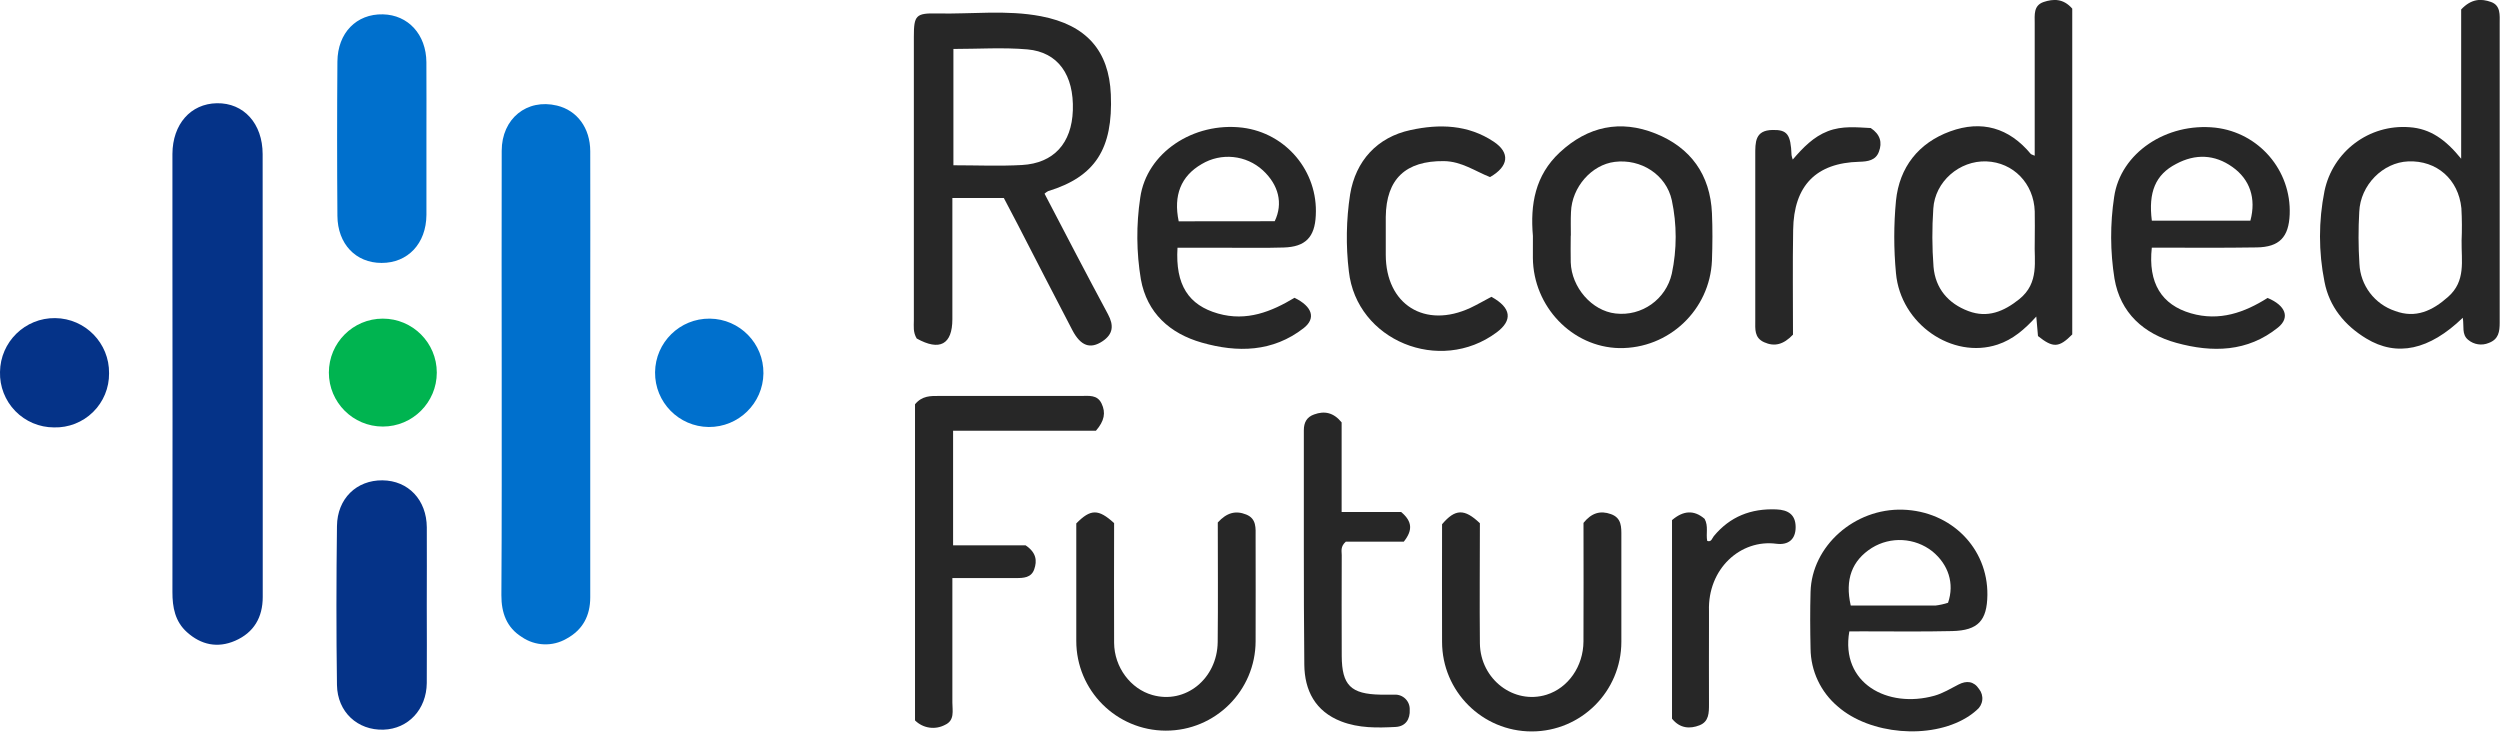
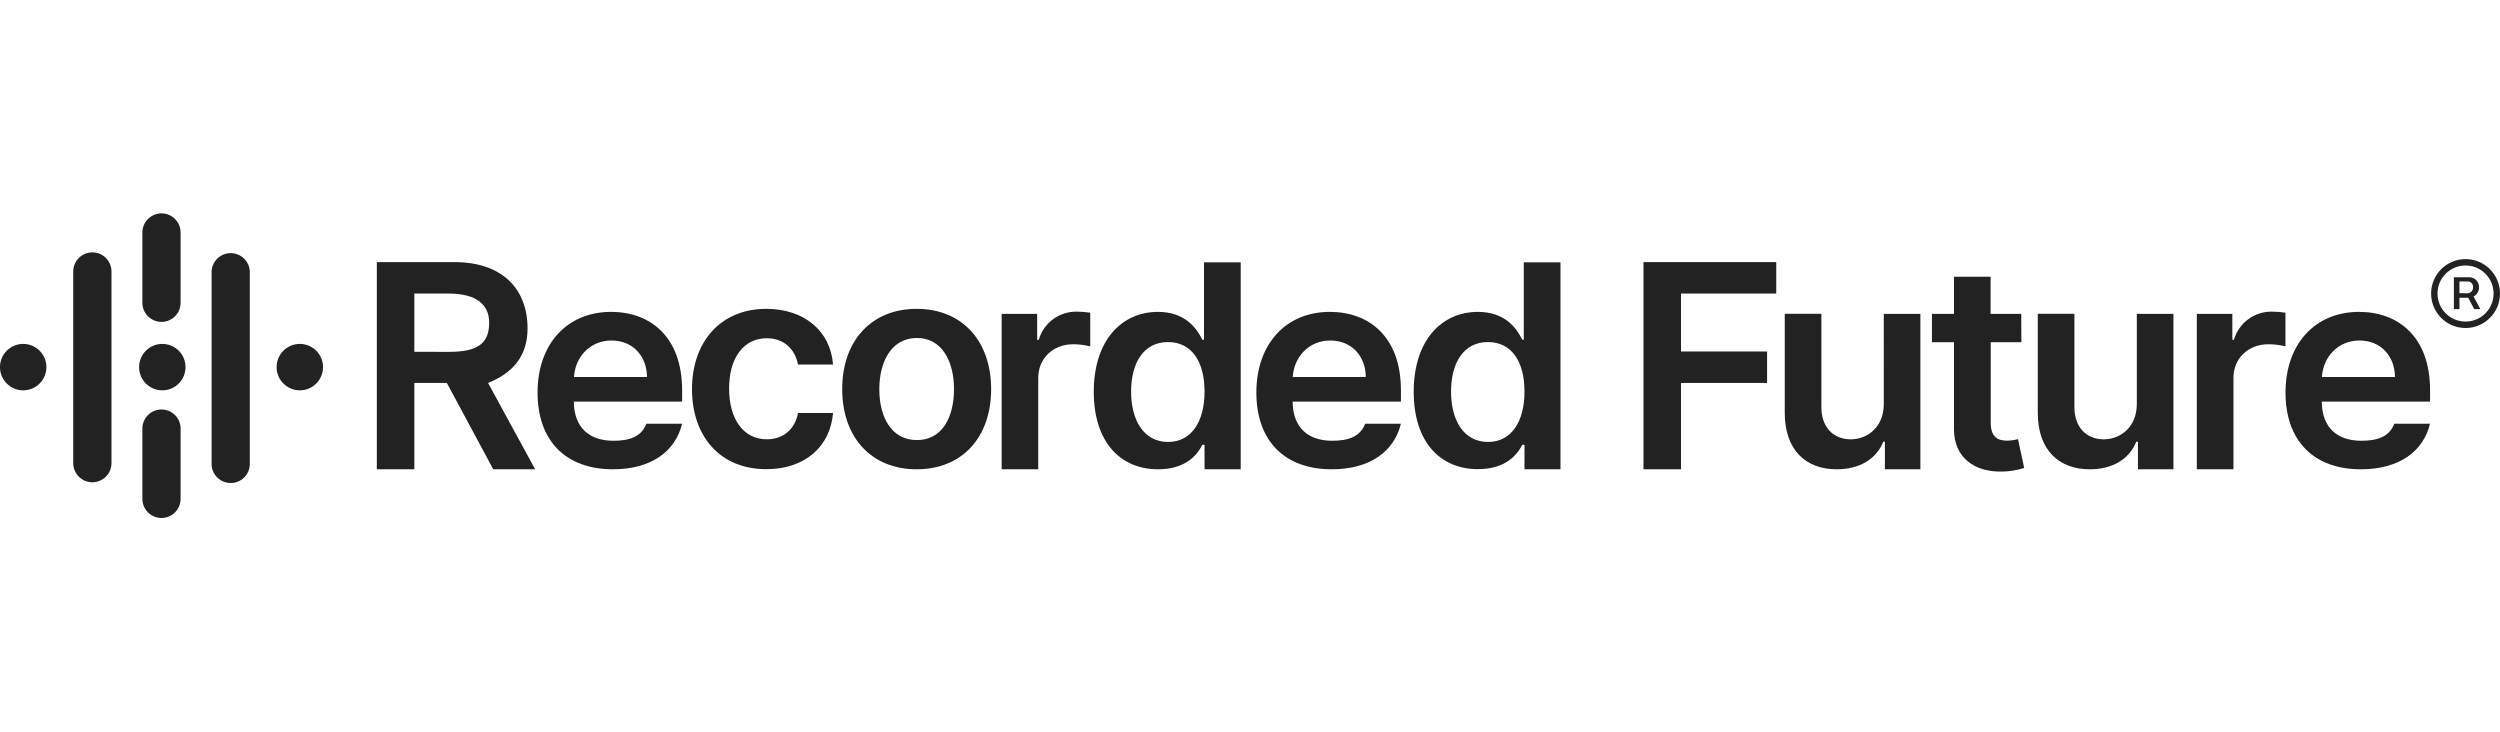
- <svg xmlns="http://www.w3.org/2000/svg" viewBox="0 0 793.1 232.02" width="793.1" height="232.02">
+ <svg xmlns="http://www.w3.org/2000/svg" viewBox="0 0 807.73 97.93" width="793.1" height="232.02">
  <defs>
-     <style>.cls-1{fill:#053388;}.cls-2{fill:#0070cd;}.cls-3{fill:#272727;}.cls-4{fill:#00b450;}</style>
+     <style>.cls-1,.cls-2{fill:#222;}.cls-2{fill-rule:evenodd;}</style>
  </defs>
  <g id="Layer_2" data-name="Layer 2">
    <g id="Layer_1-2" data-name="Layer 1">
-       <path class="cls-1" d="M83.35,118.92q0,35.24,0,70.47c0,6.46-2.81,11.29-8.75,13.88-5.57,2.42-10.8,1.32-15.29-2.72-3.76-3.37-4.62-7.85-4.61-12.71q.07-54,0-108c0-10.33,0-20.66,0-31,.05-9.46,5.78-15.94,14.1-16.09,8.53-.15,14.51,6.45,14.52,16.14Q83.38,83.93,83.35,118.92Z" />
-       <path class="cls-2" d="M159.16,118.33c0-23.49-.07-47,0-70.48,0-10.23,8-16.64,17.52-14.36,6.41,1.54,10.55,7.1,10.57,14.5.05,16.83,0,33.66,0,50.49q0,45.49,0,91c0,5.82-2.34,10.31-7.51,13.13a13.26,13.26,0,0,1-14.22-.54c-4.79-3-6.48-7.64-6.46-13.23C159.21,165.32,159.16,141.83,159.16,118.33Z" />
-       <path class="cls-3" d="M290.82,107.39c-1.21-2-.91-3.91-.91-5.72q0-45,0-90c0-6.8.63-7.55,7.42-7.4,11,.24,22-1.2,32.91.88,14.48,2.77,21.57,11,22.16,24.78.74,17.35-5,26.14-19.91,30.71a5.88,5.88,0,0,0-1.12.8C338,74.17,344.68,87,351.49,99.68c1.91,3.55,1.66,6.32-1.75,8.59-3.84,2.55-6.89,1.52-9.53-3.5C334.34,93.58,328.6,82.32,322.8,71.1c-1.44-2.79-2.91-5.56-4.34-8.28H302.13c0,7.09,0,14,0,20.95,0,5.83,0,11.67,0,17.5C302.11,109.28,298.13,111.46,290.82,107.39Zm11.64-91.86v36.9c7.46,0,14.62.32,21.74-.08,10.12-.57,15.8-6.93,16.15-17.35.38-11.17-4.65-18.46-14.4-19.33C318.22,15,310.39,15.53,302.45,15.53Z" />
-       <path class="cls-3" d="M781.29,100.81c-10.6,10.24-20.88,12.49-30.63,6.57-6.81-4.13-11.72-10.07-13.24-18a73.24,73.24,0,0,1,0-28.76,25.54,25.54,0,0,1,27-20.26c6.57.45,11.45,3.94,16.36,10V3c3.25-3.46,6.38-3.48,9.48-2.37s2.74,4.17,2.74,6.81q0,47.46,0,94.92c0,2.85-.33,5.28-3.47,6.44a6.33,6.33,0,0,1-6.54-1C780.88,106.08,781.75,103.52,781.29,100.81Zm-.38-24.29a104.47,104.47,0,0,0-.06-10.47C779.93,56.86,773,50.84,764,51.2c-8.06.32-15.2,7.5-15.55,16a137.42,137.42,0,0,0,.05,16.46,16.56,16.56,0,0,0,11.34,15c6.49,2.42,11.81-.05,16.79-4.48C782.34,89.16,780.82,82.7,780.92,76.52Z" />
-       <path class="cls-3" d="M657.4,2.74V106.1c-4.21,4.24-6.08,4.34-10.87.51l-.54-6.19c-3.71,4.1-7.46,7.3-12.27,8.89-14.36,4.75-30.79-6.53-32.24-22.63a121.88,121.88,0,0,1,0-23c1.07-10.64,7.18-18.35,17.18-22s18.68-1.15,25.56,7.13c.16.19.49.24,1.27.59,0-14.18,0-28.09,0-42,0-2.67-.43-5.64,2.81-6.76C651.41-.39,654.56-.52,657.4,2.74ZM645.5,76.68c0-3.63.08-6.62,0-9.61-.28-8.85-6.79-15.55-15.33-15.87s-16.33,6.39-16.85,15a128.16,128.16,0,0,0,.07,18.44c.58,6.87,4.67,11.67,11.09,14.06,6.05,2.26,11.18.15,16.09-3.77C647.07,89.72,645.25,82.69,645.5,76.68Z" />
-       <path class="cls-3" d="M347.68,136.64H302.36V173h23c3.45,2.32,3.67,4.92,2.74,7.6s-3.38,2.8-5.82,2.78c-6.48,0-13,0-20.15,0,0,5.13,0,10,0,15,0,8.17,0,16.33,0,24.5,0,2.58.8,5.65-2.32,7.07a8.09,8.09,0,0,1-9.53-1.41V128.25c2.29-2.76,5-2.64,7.66-2.64q22.5,0,45,0c2.47,0,5.16-.47,6.53,2.42S350.38,133.51,347.68,136.64Z" />
-       <path class="cls-1" d="M135.39,192.24c0,8.15.07,16.31,0,24.46-.09,8.36-5.88,14.53-13.71,14.78-8.21.26-14.65-5.58-14.78-14.18-.24-16.8-.21-33.61,0-50.41.1-8.74,6.22-14.59,14.44-14.51s14,6.23,14.06,14.91C135.45,175.6,135.39,183.92,135.39,192.24Z" />
-       <path class="cls-2" d="M135.28,43.71c0,8.16,0,16.32,0,24.47-.06,9.07-5.89,15.26-14.24,15.23-8.16,0-13.93-6-14-14.92q-.19-24.47,0-48.94c.07-9.14,6.06-15.19,14.43-15,8,.17,13.74,6.38,13.8,15.19C135.32,27.72,135.28,35.71,135.28,43.71Z" />
-       <path class="cls-3" d="M586.68,200.31c-2.87,16.46,12.16,24.54,27,20.4,2.68-.75,5.15-2.27,7.66-3.56s4.83-1.09,6.5,1.44a4.74,4.74,0,0,1-.79,6.71,20.6,20.6,0,0,1-3.2,2.36c-11.53,7-30.64,5.38-40.8-3.51a24.3,24.3,0,0,1-8.67-18.39c-.13-6-.17-12,0-18,.39-14.53,13.95-26.55,29.27-26.07s27,12.18,26.83,27.06c-.1,8.1-2.94,11.25-11.11,11.45-9.49.23-19,.08-28.48.09ZM618,191.22c2.09-6.1.12-12.14-5-16.33a16.81,16.81,0,0,0-19.17-1.08c-6.31,4-8.59,10-6.7,18.3,8.91,0,17.88,0,26.85,0A21.16,21.16,0,0,0,618,191.22Z" />
-       <path class="cls-3" d="M682.64,78.56c-1.23,11.23,3.11,18.15,12.43,20.84,9.08,2.62,17-.28,24.3-4.88,5.77,2.4,7.17,6.26,3.32,9.37-9.69,7.83-20.89,8-32.22,4.89-10.39-2.85-17.81-9.49-19.67-20.37a84.3,84.3,0,0,1-.11-25.91c2-14,16.64-23.68,32.12-22A26.64,26.64,0,0,1,726.38,68c-.28,7.22-3.26,10.39-10.47,10.49C704.94,78.67,694,78.56,682.64,78.56ZM713.91,70c1.91-7.08-.18-13.11-5.66-17-5.68-4.06-11.8-4.26-17.89-1C683.77,55.4,681.5,61,682.65,70Z" />
-       <path class="cls-3" d="M486.3,74.85c-.88-10,.71-19.22,8.51-26.49,8.93-8.31,19.25-10.46,30.39-6s17.36,13.06,17.9,25.28c.22,5,.18,10,0,15a29,29,0,0,1-29.41,27.79c-14.94-.31-27.27-13.17-27.4-28.6C486.29,79.51,486.3,77.18,486.3,74.85Zm12-.11c0,2.83-.08,5.66,0,8.48.26,8,6.73,15.4,14.21,16.23A16.35,16.35,0,0,0,530.37,86.8a56,56,0,0,0,0-23.26c-1.78-8.16-9.81-13.22-18.1-12.19-7.36.91-13.61,8-13.89,15.92C498.26,69.75,498.33,72.25,498.34,74.74Z" />
-       <path class="cls-3" d="M373.55,78.6c-.72,11.8,3.52,18.21,12.86,20.87,9.12,2.6,17-.64,24.26-5,5.7,2.78,6.85,6.54,2.91,9.62-9.79,7.63-21,7.83-32.29,4.61-10.18-2.89-17.42-9.41-19.36-20.08a82.65,82.65,0,0,1-.2-25.9c2-14.28,16.89-24.1,32.44-22.22a26.61,26.61,0,0,1,23.25,27.83c-.31,6.92-3.27,10-10.23,10.19-5.66.17-11.33.07-17,.08Zm30.84-8.42c2.73-5.68,1.22-11.52-3.73-16.12a16.34,16.34,0,0,0-19.45-2c-6.59,3.82-9,9.92-7.28,18.15Z" />
-       <path class="cls-3" d="M502.35,165.88c2.52-3.14,5.3-4,8.71-2.78s3.31,4.09,3.3,7c0,11.17,0,22.33,0,33.5a28.44,28.44,0,0,1-56.88,0c-.06-12.49,0-25,0-37.29,4.17-4.92,7.1-5,12-.32,0,12.5-.13,25.32,0,38.13.16,11.43,10.82,19.49,21.15,16.27,6.83-2.13,11.66-8.95,11.71-16.88C502.41,191,502.35,178.54,502.35,165.88Z" />
-       <path class="cls-3" d="M386.33,165.75c2.84-3.11,5.64-3.87,9-2.53s3,4.37,3,7.18c0,11,.05,22,0,33a28.44,28.44,0,1,1-56.89-.11c0-12.49,0-25,0-37.24,4.54-4.61,7-4.66,12-.1,0,12.4-.07,25.2,0,38,.06,7.72,5.21,14.58,12.13,16.53,10.47,3,20.59-5.13,20.73-16.78C386.44,191,386.33,178.39,386.33,165.75Z" />
-       <path class="cls-3" d="M425.62,134c0,4.53,0,9.34,0,14.16,0,4.62,0,9.24,0,14.26h18.87c3.57,3,3.73,5.79.85,9.42H426.94c-1.77,1.59-1.29,3-1.29,4.26,0,10.65-.07,21.3,0,32,.05,9.31,2.9,12.09,12.31,12.27,1.5,0,3,0,4.49,0a4.59,4.59,0,0,1,4.77,4.75c.16,3-1.27,5.34-4.51,5.5-5.81.3-11.64.41-17.23-1.76-8.26-3.2-11.62-9.86-11.7-18-.25-24.79-.1-49.59-.15-74.38,0-2.48.95-4.19,3.26-5C420.18,130.27,423.07,130.86,425.62,134Z" />
-       <path class="cls-3" d="M473.13,94.16c6.39,3.5,6.78,7.48,1.66,11.29-18,13.4-44.45,2.6-46.88-19.39a90.13,90.13,0,0,1,.4-24.39c1.74-10.64,8.6-18.15,19.17-20.41,9.17-2,18.26-1.74,26.41,3.7,5.22,3.49,4.78,7.8-1.19,11.22-4.66-1.82-9-5-14.64-5.07-12.09-.12-18.3,5.61-18.44,17.7,0,4,0,8,0,12,0,15.83,12.43,23.59,26.91,16.83C468.76,96.58,470.91,95.33,473.13,94.16Z" />
-       <path class="cls-3" d="M568.81,106.16c-3,3.14-5.82,3.91-9.16,2.41-3.15-1.42-2.81-4.17-2.81-6.84,0-17.5,0-35,0-52.5,0-4.06-.15-7.92,5.51-8,4.61-.09,5.76,1.37,6,8a8.74,8.74,0,0,0,.38,1.39c3.27-3.8,6.57-7.23,11.14-9s9.15-1.22,13.61-1c3,2,3.71,4.58,2.58,7.52-1,2.74-3.52,3.11-6.2,3.18-13.73.35-20.81,7.56-21,21.62C568.67,84,568.81,95.13,568.81,106.16Z" />
-       <path class="cls-3" d="M530.43,228V165c3.59-3.07,7-3.29,10.34-.4,1.28,2.33.37,4.75.83,7,1.36.46,1.54-.86,2.08-1.5,5.16-6.25,11.82-8.82,19.83-8.5,3.8.15,6.11,1.68,6.14,5.58s-2.3,5.82-6.12,5.32c-11.33-1.5-21.83,7.91-21.37,21.37,0,1.33,0,2.66,0,4,0,8.49-.05,17,0,25.47,0,2.79,0,5.57-3,6.75S532.95,231.14,530.43,228Z" />
-       <path class="cls-2" d="M224.84,135.46a17.19,17.19,0,1,1,17.35-17A17.23,17.23,0,0,1,224.84,135.46Z" />
-       <path class="cls-1" d="M17.12,135.59A17.14,17.14,0,0,1,0,118a17.3,17.3,0,0,1,34.6.43A17,17,0,0,1,17.12,135.59Z" />
-       <path class="cls-4" d="M138.57,118.2a17.12,17.12,0,1,1-34.24,0,17.12,17.12,0,1,1,34.24,0Z" />
+       <path class="cls-1" d="M121.75,15.5h25.1c15.36,0,23.6,8.63,23.6,21.41,0,9.08-4.88,14.46-12.76,17.63l15.21,27.9H159.37l-15-27.9H133.87v27.9H121.75Zm23.3,29c9,0,13-2.52,13-9.42,0-5.8-4.05-9.42-13.1-9.42H133.87V44.47Z" />
+       <path class="cls-1" d="M223.58,56.55c0-15.33,9.28-25.95,24-25.95,12.25,0,20.75,7.15,21.57,18H257.83c-.91-4.84-4.41-8.5-10.1-8.5-7.29,0-12.16,6.08-12.16,16.21s4.77,16.44,12.16,16.44c5.2,0,9.09-3.1,10.1-8.49h11.31c-.85,10.65-8.89,18.14-21.51,18.14C232.63,82.44,223.58,71.75,223.58,56.55Z" />
+       <path class="cls-1" d="M272.11,56.55c0-15.56,9.35-25.95,24.06-25.95S320.23,41,320.23,56.55s-9.35,25.89-24.06,25.89S272.11,72.07,272.11,56.55Zm36.12,0c0-9.19-4-16.54-12-16.54s-12.13,7.35-12.13,16.54S288.1,73,296.24,73,308.23,65.7,308.23,56.52Z" />
+       <path class="cls-1" d="M323.63,32.23H335.1V40.6h.52A12.54,12.54,0,0,1,348,31.51a27.89,27.89,0,0,1,4.25.33V42.72a23,23,0,0,0-5.49-.68c-6.5,0-11.31,4.51-11.31,10.88V82.44H323.63Z" />
+       <path class="cls-1" d="M353.39,57.4c0-16.74,9.12-25.82,20.72-25.82,8.86,0,12.55,5.33,14.35,9H389v-25h11.86V82.44H389.18V74.53h-.72c-1.86,3.66-5.72,7.91-14.35,7.91C362.28,82.44,353.39,73.94,353.39,57.4Zm35.79-.07c0-9.74-4.19-16-11.8-16-7.88,0-11.93,6.71-11.93,16s4.12,16.28,11.93,16.28C384.93,73.61,389.18,67.07,389.18,57.33Z" />
+       <path class="cls-1" d="M456.76,57.4c0-16.74,9.11-25.82,20.72-25.82,8.86,0,12.55,5.33,14.35,9h.49v-25h11.86V82.44H492.55V74.53h-.72c-1.87,3.66-5.76,7.86-14.38,7.86C465.61,82.39,456.76,73.94,456.76,57.4Zm35.79-.07c0-9.74-4.19-16-11.8-16-7.88,0-11.93,6.71-11.93,16s4.11,16.28,11.93,16.28C488.3,73.61,492.55,67.07,492.55,57.33Z" />
+       <path class="cls-1" d="M531,15.5h42.89V25.66H543.12V44.38h27.81V54.54H543.12v27.9H531Z" />
+       <path class="cls-1" d="M608.63,32.23h11.83V82.44H609V73.51h-.52c-2.29,5.62-7.59,8.93-15.11,8.93-9.87,0-16.73-6.18-16.73-18.24v-32h11.83V62.37c0,6.37,3.79,10.39,9.48,10.39,5.23,0,10.69-3.79,10.69-11.44Z" />
+       <path class="cls-1" d="M653.09,41.38h-9.9v26c0,4.77,2.38,5.81,5.36,5.81A15,15,0,0,0,652,72.7L654,82a24,24,0,0,1-7,1.17c-8.89.26-15.75-4.38-15.69-13.82V41.38h-7.12V32.23h7.12v-12h11.84v12h9.9Z" />
+       <path class="cls-1" d="M690.39,32.23h11.83V82.44H690.75V73.51h-.52c-2.29,5.62-7.58,8.93-15.1,8.93-9.87,0-16.74-6.18-16.74-18.24v-32h11.83V62.37c0,6.37,3.8,10.39,9.48,10.39,5.23,0,10.69-3.79,10.69-11.44Z" />
+       <path class="cls-1" d="M709.77,32.23h11.48V40.6h.52a12.54,12.54,0,0,1,12.39-9.09,27.89,27.89,0,0,1,4.25.33V42.72a23.07,23.07,0,0,0-5.49-.68c-6.51,0-11.31,4.51-11.31,10.88V82.44H709.77Z" />
+       <path class="cls-1" d="M785.47,25.65A11.13,11.13,0,1,1,796.6,36.79,11.13,11.13,0,0,1,785.47,25.65Zm20.19,0a9.06,9.06,0,1,0-9.06,9.06A9.05,9.05,0,0,0,805.66,25.65Zm-12.83-5.26h4.93a3.15,3.15,0,0,1,3.2,3.22,3.29,3.29,0,0,1-1.77,3l2.19,4.08h-2L797.45,27h-2.82v3.69h-1.8Zm4.35,5.18a1.83,1.83,0,0,0,1.83-2,1.68,1.68,0,0,0-1.79-1.81h-2.59v3.77Z" />
+       <path class="cls-1" d="M738.43,57.63c0-15.5,9.39-26.05,23.77-26.05,12.35,0,22.94,7.74,22.94,25.36v3.63h-35c.1,8.6,5.16,12.65,12.81,12.65,5.1,0,9-1.24,10.62-5.49h11.54c-2.09,8.72-9.73,14.71-22.32,14.71C747.68,82.44,738.43,73.38,738.43,57.63Zm35.37-5c-.06-6.83-4.64-11.8-11.44-11.8-7.06,0-11.8,5.4-12.16,11.8Z" />
+       <path class="cls-1" d="M405.92,57.63c0-15.5,9.38-26.05,23.76-26.05,12.36,0,22.95,7.74,22.95,25.36v3.63h-35c.1,8.6,5.17,12.65,12.81,12.65,5.1,0,9-1.24,10.63-5.49h11.54c-2.1,8.72-9.73,14.71-22.33,14.71C415.17,82.44,405.92,73.38,405.92,57.63Zm35.36-5c-.06-6.83-4.64-11.8-11.44-11.8-7.06,0-11.8,5.4-12.16,11.8Z" />
+       <path class="cls-1" d="M173.68,57.63c0-15.5,9.38-26.05,23.76-26.05,12.36,0,22.95,7.74,22.95,25.36v3.63h-35c.1,8.6,5.17,12.65,12.82,12.65,5.1,0,9-1.24,10.62-5.49h11.54c-2.09,8.72-9.73,14.71-22.33,14.71C182.93,82.44,173.68,73.38,173.68,57.63Zm35.37-5c-.07-6.83-4.65-11.8-11.44-11.8-7.06,0-11.8,5.4-12.16,11.8Z" />
+       <path class="cls-2" d="M52.45,41.93a7.5,7.5,0,1,0,7.49,7.5h0A7.49,7.49,0,0,0,52.45,41.93Z" />
+       <path class="cls-2" d="M96.88,41.93a7.5,7.5,0,1,0,7.49,7.5h0A7.49,7.49,0,0,0,96.88,41.93Z" />
+       <path class="cls-2" d="M7.49,41.93a7.5,7.5,0,1,0,7.5,7.5h0A7.5,7.5,0,0,0,7.49,41.93Z" />
+       <path class="cls-2" d="M46,91.62h0V69.54h0a6.18,6.18,0,1,1,12.35,0h0V91.62h0v.13a6.18,6.18,0,1,1-12.35,0Z" />
+       <path class="cls-2" d="M68.36,80.32h0V18.53h0a6.18,6.18,0,0,1,12.35,0h0V80.32h0v.13a6.18,6.18,0,1,1-12.35,0Z" />
+       <path class="cls-2" d="M23.66,80.32h0V18.53a6.18,6.18,0,0,1,12.36,0V80.32h0v.13a6.18,6.18,0,0,1-12.36,0Z" />
+       <path class="cls-2" d="M46,28.26h0V6.18h0a6.18,6.18,0,1,1,12.35,0h0V28.26h0v.13a6.18,6.18,0,1,1-12.35,0Z" />
    </g>
  </g>
</svg>
